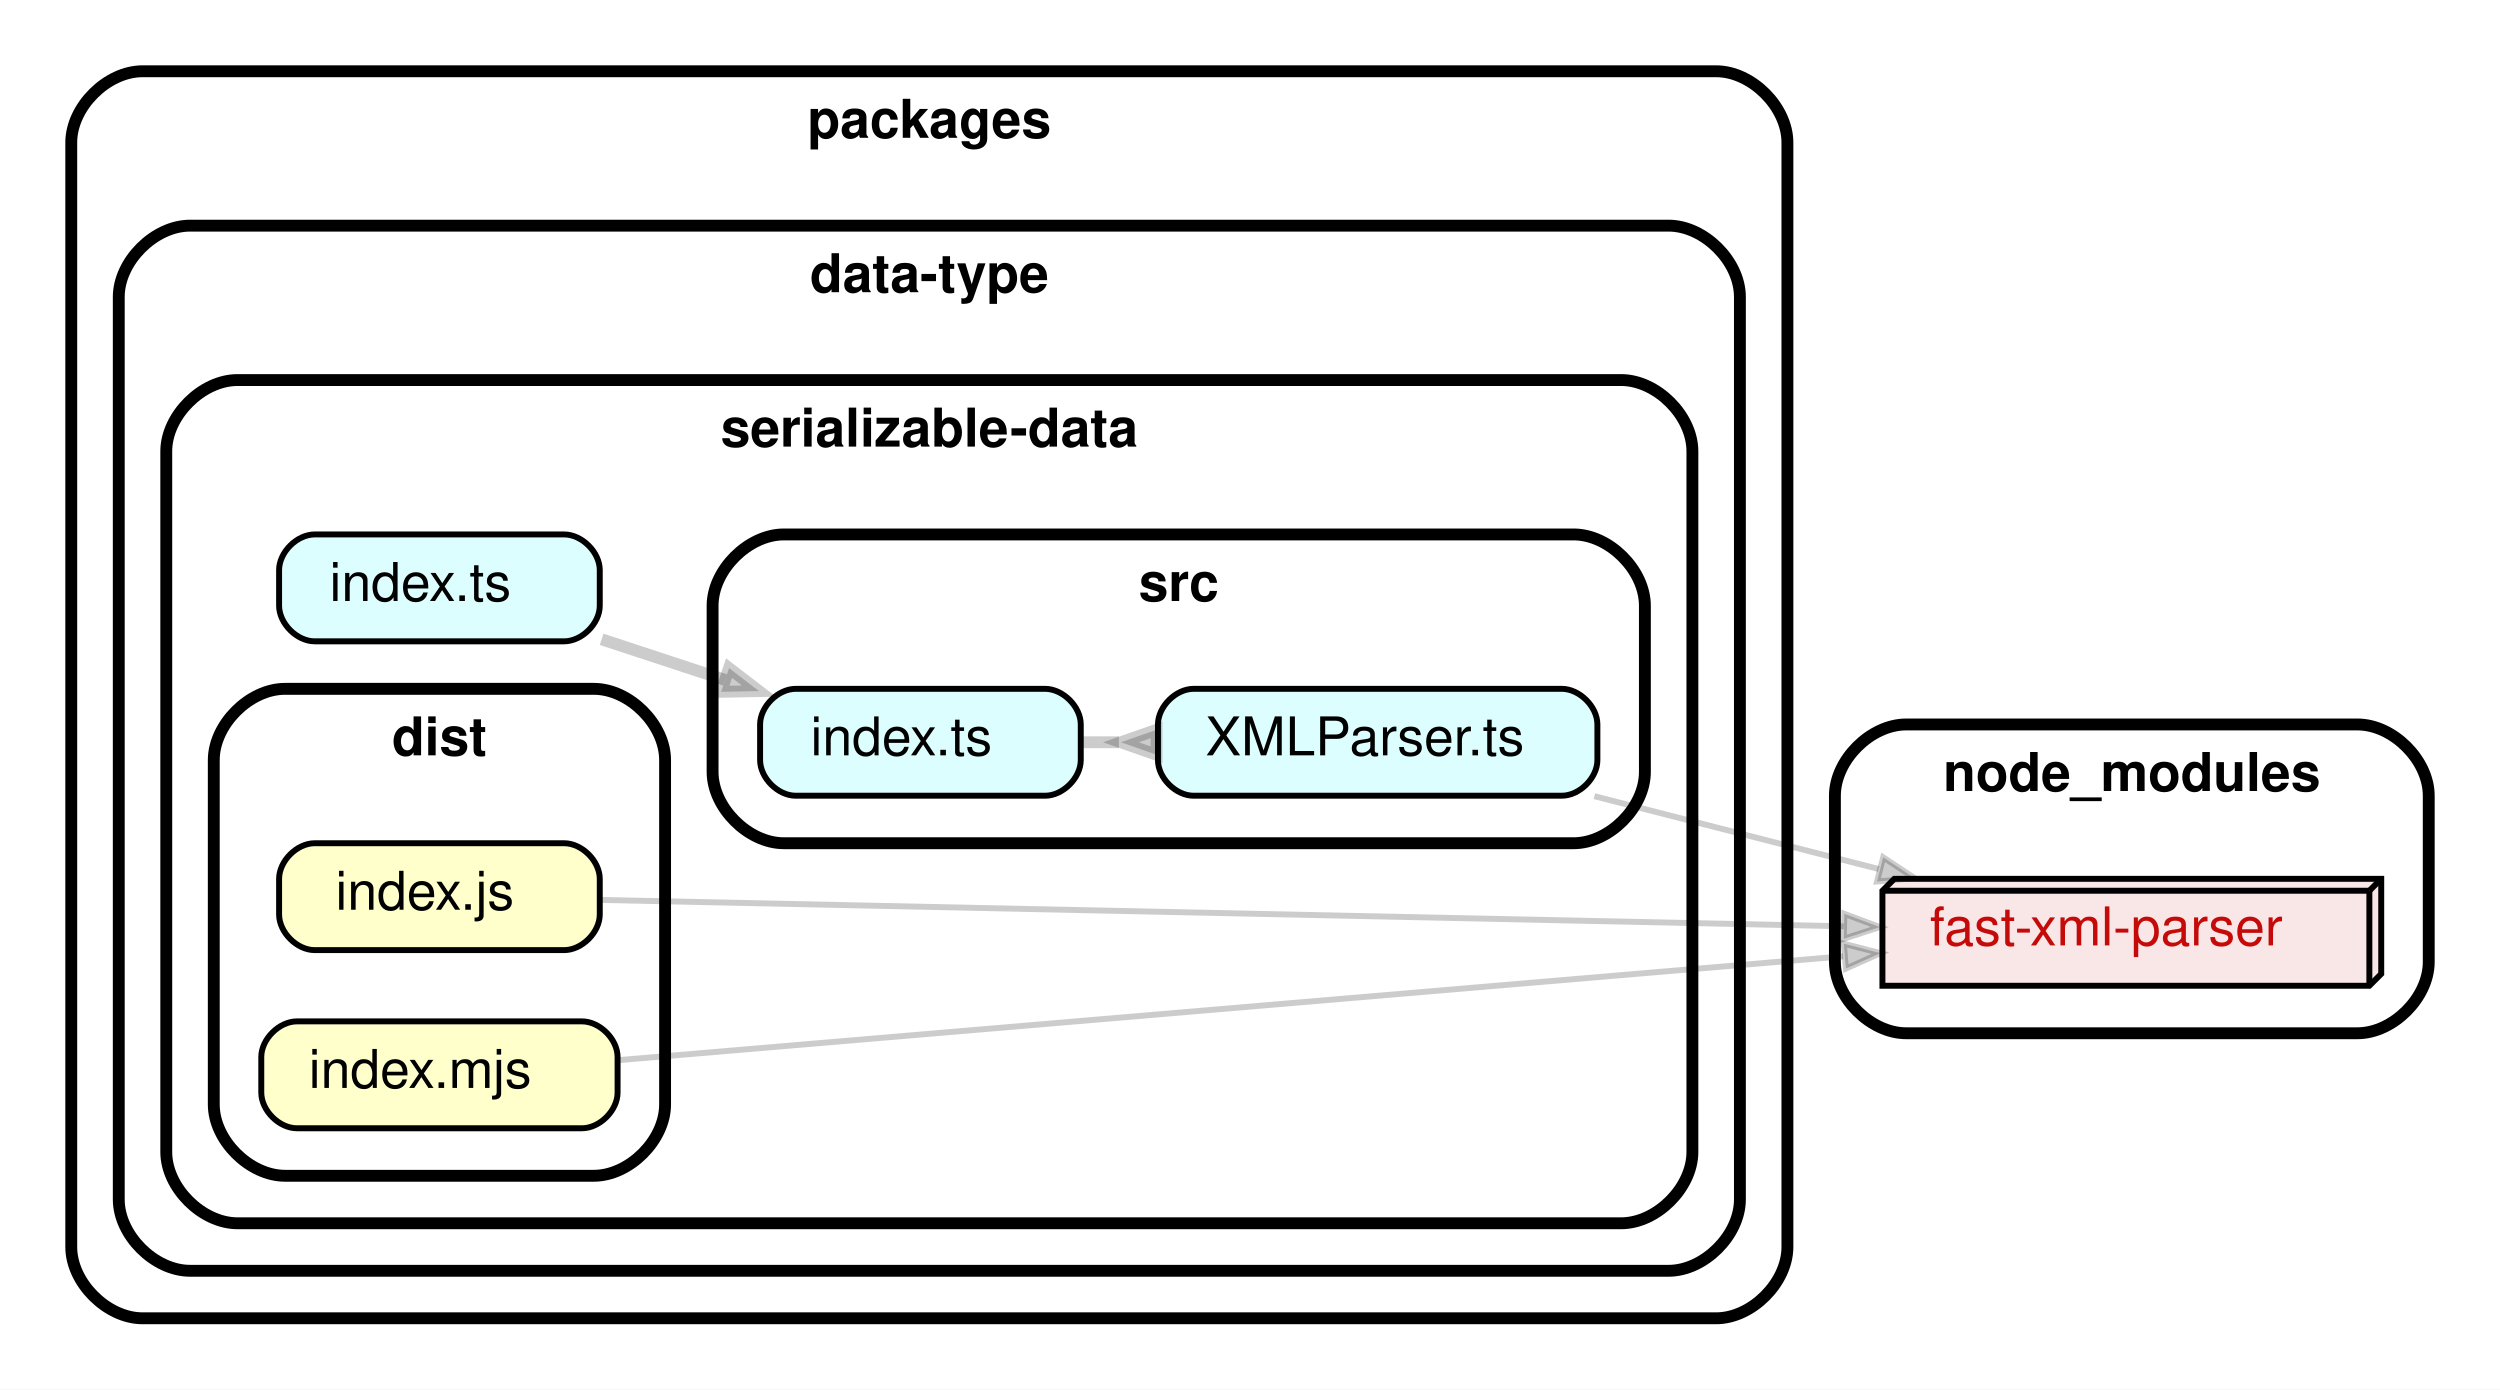
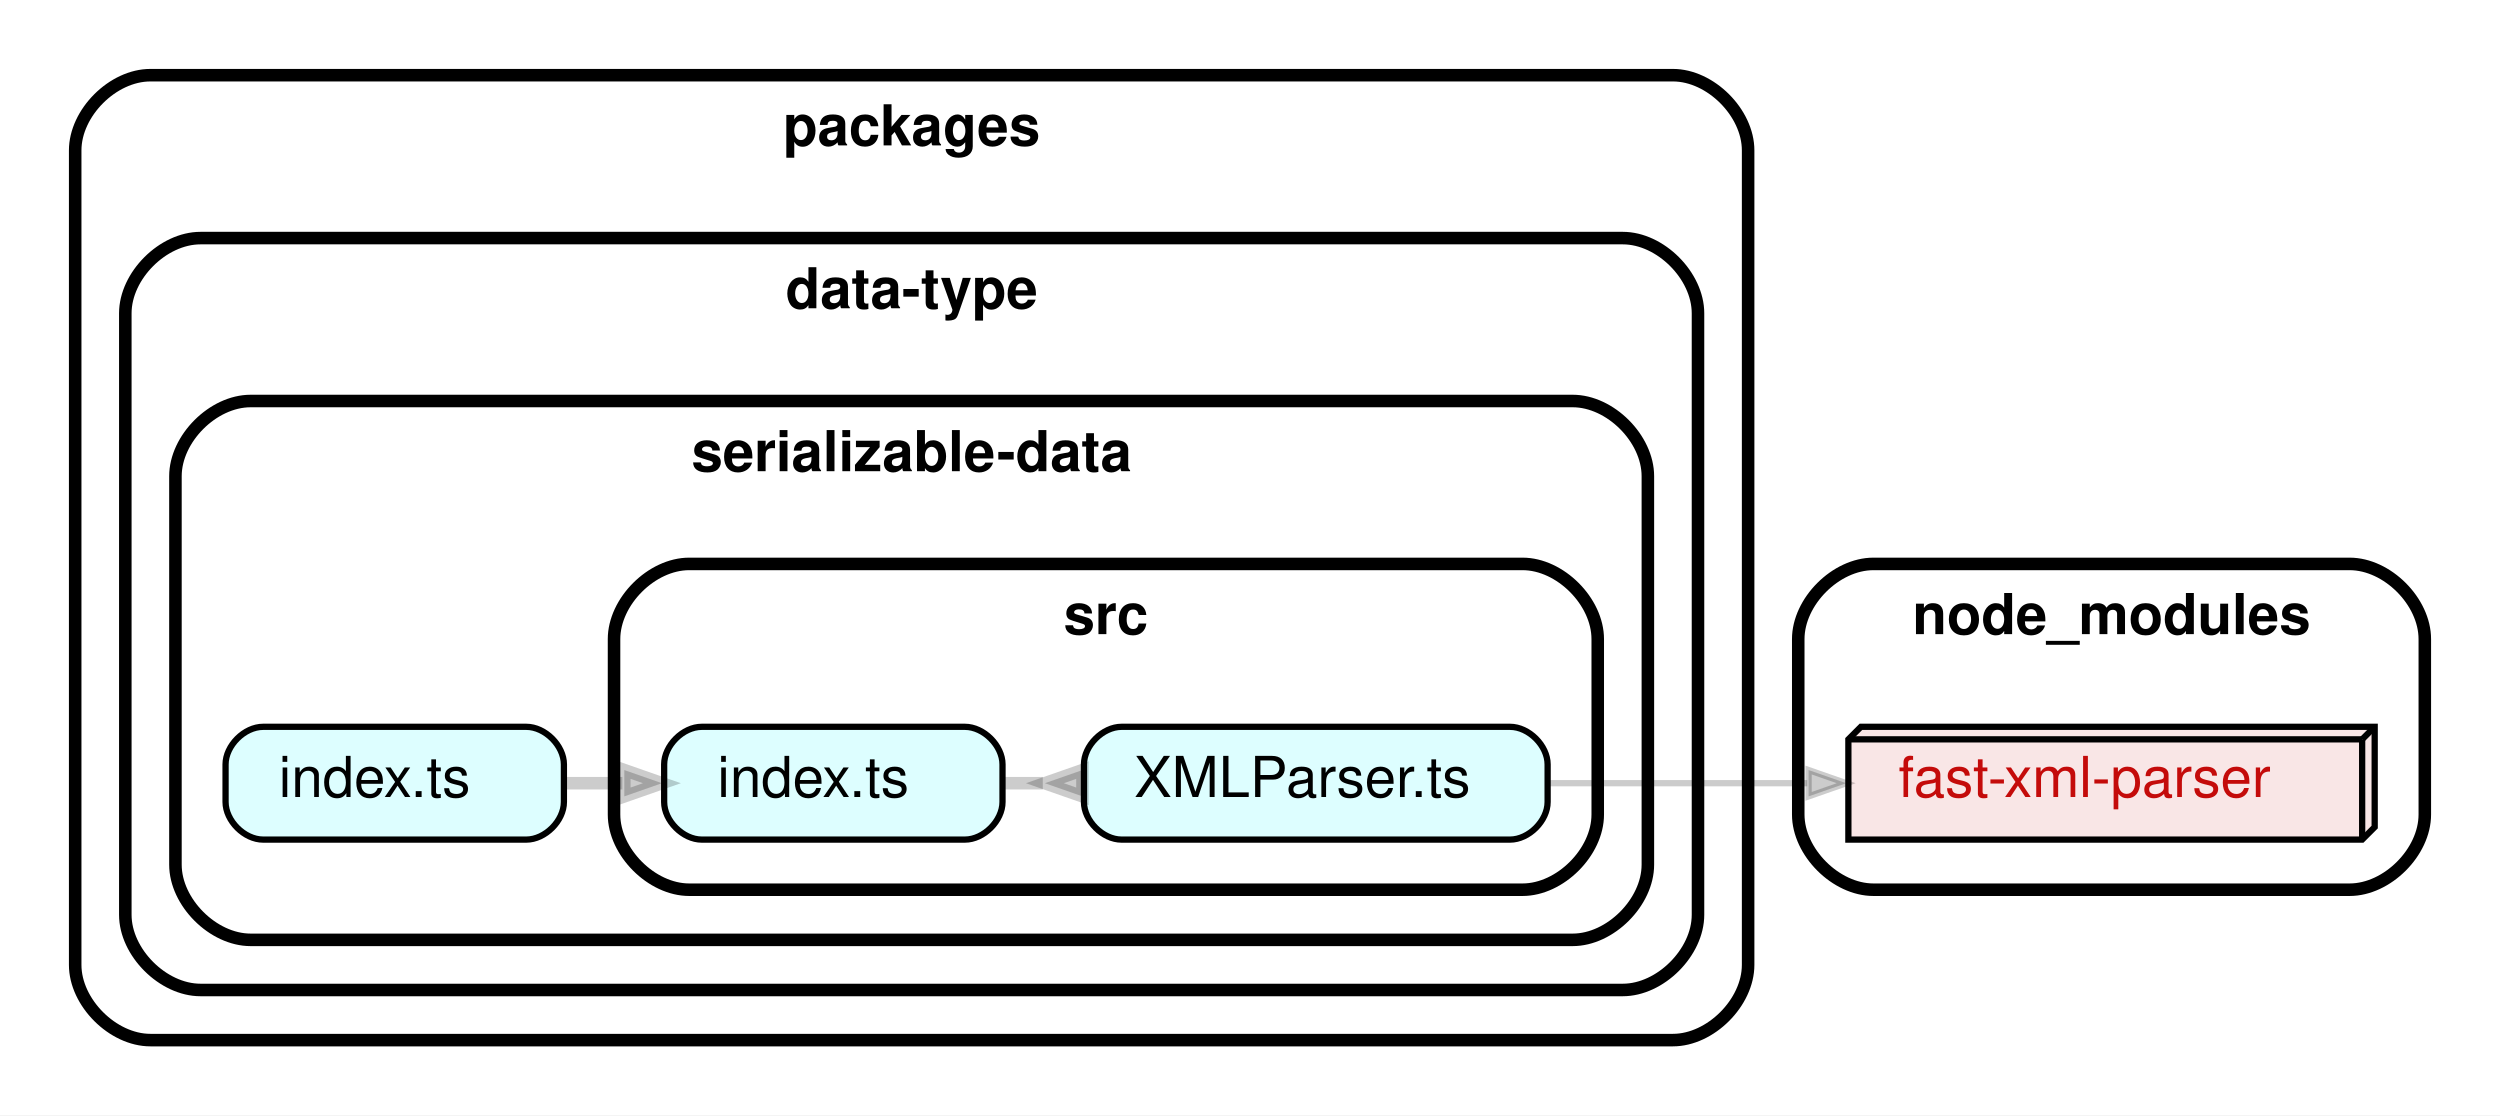
- <svg xmlns="http://www.w3.org/2000/svg" xmlns:xlink="http://www.w3.org/1999/xlink" width="421pt" height="234pt" viewBox="0.00 0.00 421.00 234.00">
-   <g id="graph0" class="graph" transform="scale(1 1) rotate(0) translate(4 230)">
-     <polygon fill="white" stroke="transparent" points="-4,4 -4,-230 417,-230 417,4 -4,4" />
+ <svg xmlns="http://www.w3.org/2000/svg" xmlns:xlink="http://www.w3.org/1999/xlink" width="399pt" height="178pt" viewBox="0.00 0.00 399.00 178.00">
+   <g id="graph0" class="graph" transform="scale(1 1) rotate(0) translate(4 174)">
+     <polygon fill="white" stroke="transparent" points="-4,4 -4,-174 395,-174 395,4 -4,4" />
    <g id="clust1" class="cluster">
-       <path fill="#ffffff" stroke="black" stroke-width="2" d="M317,-56C317,-56 393,-56 393,-56 399,-56 405,-62 405,-68 405,-68 405,-96 405,-96 405,-102 399,-108 393,-108 393,-108 317,-108 317,-108 311,-108 305,-102 305,-96 305,-96 305,-68 305,-68 305,-62 311,-56 317,-56" />
-       <text text-anchor="middle" x="355" y="-96.8" font-family="Helvetica,sans-Serif" font-weight="bold" font-size="9.00">node_modules</text>
+       <path fill="#ffffff" stroke="black" stroke-width="2" d="M295,-32C295,-32 371,-32 371,-32 377,-32 383,-38 383,-44 383,-44 383,-72 383,-72 383,-78 377,-84 371,-84 371,-84 295,-84 295,-84 289,-84 283,-78 283,-72 283,-72 283,-44 283,-44 283,-38 289,-32 295,-32" />
+       <text text-anchor="middle" x="333" y="-72.8" font-family="Helvetica,sans-Serif" font-weight="bold" font-size="9.00">node_modules</text>
    </g>
    <g id="clust2" class="cluster">
-       <path fill="#ffffff" stroke="black" stroke-width="2" d="M20,-8C20,-8 285,-8 285,-8 291,-8 297,-14 297,-20 297,-20 297,-206 297,-206 297,-212 291,-218 285,-218 285,-218 20,-218 20,-218 14,-218 8,-212 8,-206 8,-206 8,-20 8,-20 8,-14 14,-8 20,-8" />
-       <text text-anchor="middle" x="152.5" y="-206.8" font-family="Helvetica,sans-Serif" font-weight="bold" font-size="9.00">packages</text>
+       <path fill="#ffffff" stroke="black" stroke-width="2" d="M20,-8C20,-8 263,-8 263,-8 269,-8 275,-14 275,-20 275,-20 275,-150 275,-150 275,-156 269,-162 263,-162 263,-162 20,-162 20,-162 14,-162 8,-156 8,-150 8,-150 8,-20 8,-20 8,-14 14,-8 20,-8" />
+       <text text-anchor="middle" x="141.5" y="-150.8" font-family="Helvetica,sans-Serif" font-weight="bold" font-size="9.00">packages</text>
    </g>
    <g id="clust3" class="cluster">
-       <path fill="#ffffff" stroke="black" stroke-width="2" d="M28,-16C28,-16 277,-16 277,-16 283,-16 289,-22 289,-28 289,-28 289,-180 289,-180 289,-186 283,-192 277,-192 277,-192 28,-192 28,-192 22,-192 16,-186 16,-180 16,-180 16,-28 16,-28 16,-22 22,-16 28,-16" />
-       <text text-anchor="middle" x="152.5" y="-180.8" font-family="Helvetica,sans-Serif" font-weight="bold" font-size="9.00">data-type</text>
+       <path fill="#ffffff" stroke="black" stroke-width="2" d="M28,-16C28,-16 255,-16 255,-16 261,-16 267,-22 267,-28 267,-28 267,-124 267,-124 267,-130 261,-136 255,-136 255,-136 28,-136 28,-136 22,-136 16,-130 16,-124 16,-124 16,-28 16,-28 16,-22 22,-16 28,-16" />
+       <text text-anchor="middle" x="141.5" y="-124.8" font-family="Helvetica,sans-Serif" font-weight="bold" font-size="9.00">data-type</text>
    </g>
    <g id="clust4" class="cluster">
-       <path fill="#ffffff" stroke="black" stroke-width="2" d="M36,-24C36,-24 269,-24 269,-24 275,-24 281,-30 281,-36 281,-36 281,-154 281,-154 281,-160 275,-166 269,-166 269,-166 36,-166 36,-166 30,-166 24,-160 24,-154 24,-154 24,-36 24,-36 24,-30 30,-24 36,-24" />
-       <text text-anchor="middle" x="152.5" y="-154.8" font-family="Helvetica,sans-Serif" font-weight="bold" font-size="9.00">serializable-data</text>
+       <path fill="#ffffff" stroke="black" stroke-width="2" d="M36,-24C36,-24 247,-24 247,-24 253,-24 259,-30 259,-36 259,-36 259,-98 259,-98 259,-104 253,-110 247,-110 247,-110 36,-110 36,-110 30,-110 24,-104 24,-98 24,-98 24,-36 24,-36 24,-30 30,-24 36,-24" />
+       <text text-anchor="middle" x="141.5" y="-98.8" font-family="Helvetica,sans-Serif" font-weight="bold" font-size="9.00">serializable-data</text>
    </g>
    <g id="clust5" class="cluster">
-       <path fill="#ffffff" stroke="black" stroke-width="2" d="M44,-32C44,-32 96,-32 96,-32 102,-32 108,-38 108,-44 108,-44 108,-102 108,-102 108,-108 102,-114 96,-114 96,-114 44,-114 44,-114 38,-114 32,-108 32,-102 32,-102 32,-44 32,-44 32,-38 38,-32 44,-32" />
-       <text text-anchor="middle" x="70" y="-102.8" font-family="Helvetica,sans-Serif" font-weight="bold" font-size="9.00">dist</text>
-     </g>
-     <g id="clust6" class="cluster">
-       <path fill="#ffffff" stroke="black" stroke-width="2" d="M128,-88C128,-88 261,-88 261,-88 267,-88 273,-94 273,-100 273,-100 273,-128 273,-128 273,-134 267,-140 261,-140 261,-140 128,-140 128,-140 122,-140 116,-134 116,-128 116,-128 116,-100 116,-100 116,-94 122,-88 128,-88" />
-       <text text-anchor="middle" x="194.5" y="-128.8" font-family="Helvetica,sans-Serif" font-weight="bold" font-size="9.00">src</text>
+       <path fill="#ffffff" stroke="black" stroke-width="2" d="M106,-32C106,-32 239,-32 239,-32 245,-32 251,-38 251,-44 251,-44 251,-72 251,-72 251,-78 245,-84 239,-84 239,-84 106,-84 106,-84 100,-84 94,-78 94,-72 94,-72 94,-44 94,-44 94,-38 100,-32 106,-32" />
+       <text text-anchor="middle" x="172.5" y="-72.8" font-family="Helvetica,sans-Serif" font-weight="bold" font-size="9.00">src</text>
    </g>
    <g id="node1" class="node">
      <g id="a_node1">
        <a xlink:href="https://www.npmjs.com/package/fast-xml-parser" xlink:title="fast-xml-parser">
-           <polygon fill="#c40b0a" fill-opacity="0.102" stroke="black" points="397,-82 315,-82 313,-80 313,-64 395,-64 397,-66 397,-82" />
-           <polyline fill="none" stroke="black" points="395,-80 313,-80 " />
-           <polyline fill="none" stroke="black" points="395,-80 395,-64 " />
-           <polyline fill="none" stroke="black" points="395,-80 397,-82 " />
-           <text text-anchor="start" x="321" y="-70.8" font-family="Helvetica,sans-Serif" font-size="9.00" fill="#c40b0a">fast-xml-parser</text>
+           <polygon fill="#c40b0a" fill-opacity="0.102" stroke="black" points="375,-58 293,-58 291,-56 291,-40 373,-40 375,-42 375,-58" />
+           <polyline fill="none" stroke="black" points="373,-56 291,-56 " />
+           <polyline fill="none" stroke="black" points="373,-56 373,-40 " />
+           <polyline fill="none" stroke="black" points="373,-56 375,-58 " />
+           <text text-anchor="start" x="299" y="-46.8" font-family="Helvetica,sans-Serif" font-size="9.00" fill="#c40b0a">fast-xml-parser</text>
        </a>
      </g>
    </g>
    <g id="node2" class="node">
      <g id="a_node2">
-         <a xlink:href="packages/data-type/serializable-data/dist/index.js" xlink:title="index.js">
-           <path fill="#ffffcc" stroke="black" d="M91,-88C91,-88 49,-88 49,-88 46,-88 43,-85 43,-82 43,-82 43,-76 43,-76 43,-73 46,-70 49,-70 49,-70 91,-70 91,-70 94,-70 97,-73 97,-76 97,-76 97,-82 97,-82 97,-85 94,-88 91,-88" />
-           <text text-anchor="start" x="52.5" y="-76.8" font-family="Helvetica,sans-Serif" font-size="9.00">index.js</text>
+         <a xlink:href="packages/data-type/serializable-data/index.ts" xlink:title="index.ts">
+           <path fill="#ddfeff" stroke="black" d="M80,-58C80,-58 38,-58 38,-58 35,-58 32,-55 32,-52 32,-52 32,-46 32,-46 32,-43 35,-40 38,-40 38,-40 80,-40 80,-40 83,-40 86,-43 86,-46 86,-46 86,-52 86,-52 86,-55 83,-58 80,-58" />
+           <text text-anchor="start" x="40.5" y="-46.8" font-family="Helvetica,sans-Serif" font-size="9.00">index.ts</text>
+         </a>
+       </g>
+     </g>
+     <g id="node3" class="node">
+       <g id="a_node3">
+         <a xlink:href="packages/data-type/serializable-data/src/index.ts" xlink:title="index.ts">
+           <path fill="#ddfeff" stroke="black" d="M150,-58C150,-58 108,-58 108,-58 105,-58 102,-55 102,-52 102,-52 102,-46 102,-46 102,-43 105,-40 108,-40 108,-40 150,-40 150,-40 153,-40 156,-43 156,-46 156,-46 156,-52 156,-52 156,-55 153,-58 150,-58" />
+           <text text-anchor="start" x="110.5" y="-46.8" font-family="Helvetica,sans-Serif" font-size="9.00">index.ts</text>
        </a>
      </g>
    </g>
    <g id="edge1" class="edge">
-       <path fill="none" stroke="#000000" stroke-opacity="0.2" d="M97.12,-78.45C144.74,-77.44 246.32,-75.28 306.5,-74.01" />
-       <polygon fill="#000000" fill-opacity="0.2" stroke="#000000" stroke-opacity="0.2" points="306.59,-76.11 312.55,-73.88 306.5,-71.91 306.59,-76.11" />
-     </g>
-     <g id="node3" class="node">
-       <g id="a_node3">
-         <a xlink:href="packages/data-type/serializable-data/dist/index.mjs" xlink:title="index.mjs">
-           <path fill="#ffffcc" stroke="black" d="M94,-58C94,-58 46,-58 46,-58 43,-58 40,-55 40,-52 40,-52 40,-46 40,-46 40,-43 43,-40 46,-40 46,-40 94,-40 94,-40 97,-40 100,-43 100,-46 100,-46 100,-52 100,-52 100,-55 97,-58 94,-58" />
-           <text text-anchor="start" x="48" y="-46.8" font-family="Helvetica,sans-Serif" font-size="9.00">index.mjs</text>
-         </a>
-       </g>
-     </g>
-     <g id="edge2" class="edge">
-       <path fill="none" stroke="#000000" stroke-opacity="0.2" d="M100.22,-51.48C149,-55.61 247.47,-63.97 306.38,-68.96" />
-       <polygon fill="#000000" fill-opacity="0.2" stroke="#000000" stroke-opacity="0.2" points="306.5,-71.08 312.66,-69.49 306.85,-66.89 306.5,-71.08" />
+       <path fill="none" stroke="#000000" stroke-width="2" stroke-opacity="0.2" d="M86.1,-49C89.12,-49 92.23,-49 95.33,-49" />
+       <polygon fill="#000000" fill-opacity="0.2" stroke="#000000" stroke-width="2" stroke-opacity="0.2" points="95.64,-51.1 101.64,-49 95.64,-46.9 95.64,-51.1" />
    </g>
    <g id="node4" class="node">
      <g id="a_node4">
-         <a xlink:href="packages/data-type/serializable-data/index.ts" xlink:title="index.ts">
-           <path fill="#ddfeff" stroke="black" d="M91,-140C91,-140 49,-140 49,-140 46,-140 43,-137 43,-134 43,-134 43,-128 43,-128 43,-125 46,-122 49,-122 49,-122 91,-122 91,-122 94,-122 97,-125 97,-128 97,-128 97,-134 97,-134 97,-137 94,-140 91,-140" />
-           <text text-anchor="start" x="51.5" y="-128.8" font-family="Helvetica,sans-Serif" font-size="9.00">index.ts</text>
-         </a>
-       </g>
-     </g>
-     <g id="node5" class="node">
-       <g id="a_node5">
-         <a xlink:href="packages/data-type/serializable-data/src/index.ts" xlink:title="index.ts">
-           <path fill="#ddfeff" stroke="black" d="M172,-114C172,-114 130,-114 130,-114 127,-114 124,-111 124,-108 124,-108 124,-102 124,-102 124,-99 127,-96 130,-96 130,-96 172,-96 172,-96 175,-96 178,-99 178,-102 178,-102 178,-108 178,-108 178,-111 175,-114 172,-114" />
-           <text text-anchor="start" x="132.5" y="-102.8" font-family="Helvetica,sans-Serif" font-size="9.00">index.ts</text>
+         <a xlink:href="packages/data-type/serializable-data/src/XMLParser.ts" xlink:title="XMLParser.ts">
+           <path fill="#ddfeff" stroke="black" d="M237,-58C237,-58 175,-58 175,-58 172,-58 169,-55 169,-52 169,-52 169,-46 169,-46 169,-43 172,-40 175,-40 175,-40 237,-40 237,-40 240,-40 243,-43 243,-46 243,-46 243,-52 243,-52 243,-55 240,-58 237,-58" />
+           <text text-anchor="start" x="177" y="-46.8" font-family="Helvetica,sans-Serif" font-size="9.00">XMLParser.ts</text>
        </a>
      </g>
    </g>
    <g id="edge3" class="edge">
-       <path fill="none" stroke="#000000" stroke-width="2" stroke-opacity="0.2" d="M97.31,-122.34C103.97,-120.15 111.2,-117.77 118.1,-115.5" />
-       <polygon fill="#000000" fill-opacity="0.2" stroke="#000000" stroke-width="2" stroke-opacity="0.2" points="118.77,-117.49 123.81,-113.62 117.45,-113.5 118.77,-117.49" />
+       <path fill="none" stroke="#000000" stroke-width="2" stroke-opacity="0.2" d="M156.23,-49C158.26,-49 160.34,-49 162.43,-49" />
+       <polygon fill="#000000" fill-opacity="0.2" stroke="#000000" stroke-width="2" stroke-opacity="0.2" points="168.76,-51.1 162.76,-49 168.76,-46.9 168.76,-51.1" />
    </g>
-     <g id="node6" class="node">
-       <g id="a_node6">
-         <a xlink:href="packages/data-type/serializable-data/src/XMLParser.ts" xlink:title="XMLParser.ts">
-           <path fill="#ddfeff" stroke="black" d="M259,-114C259,-114 197,-114 197,-114 194,-114 191,-111 191,-108 191,-108 191,-102 191,-102 191,-99 194,-96 197,-96 197,-96 259,-96 259,-96 262,-96 265,-99 265,-102 265,-102 265,-108 265,-108 265,-111 262,-114 259,-114" />
-           <text text-anchor="start" x="199" y="-102.8" font-family="Helvetica,sans-Serif" font-size="9.00">XMLParser.ts</text>
-         </a>
-       </g>
-     </g>
-     <g id="edge5" class="edge">
-       <path fill="none" stroke="#000000" stroke-width="2" stroke-opacity="0.2" d="M178.23,-105C180.26,-105 182.34,-105 184.43,-105" />
-       <polygon fill="#000000" fill-opacity="0.2" stroke="#000000" stroke-width="2" stroke-opacity="0.2" points="190.76,-107.1 184.76,-105 190.76,-102.9 190.76,-107.1" />
-     </g>
-     <g id="edge4" class="edge">
-       <path fill="none" stroke="#000000" stroke-opacity="0.2" d="M264.49,-95.92C279.4,-92.1 296.85,-87.63 312.36,-83.66" />
-       <polygon fill="#000000" fill-opacity="0.2" stroke="#000000" stroke-opacity="0.2" points="313.13,-85.63 318.43,-82.11 312.09,-81.56 313.13,-85.63" />
+     <g id="edge2" class="edge">
+       <path fill="none" stroke="#000000" stroke-opacity="0.2" d="M243.16,-49C256.04,-49 270.74,-49 284.44,-49" />
+       <polygon fill="#000000" fill-opacity="0.2" stroke="#000000" stroke-opacity="0.2" points="284.65,-51.1 290.65,-49 284.65,-46.9 284.65,-51.1" />
    </g>
  </g>
</svg>
